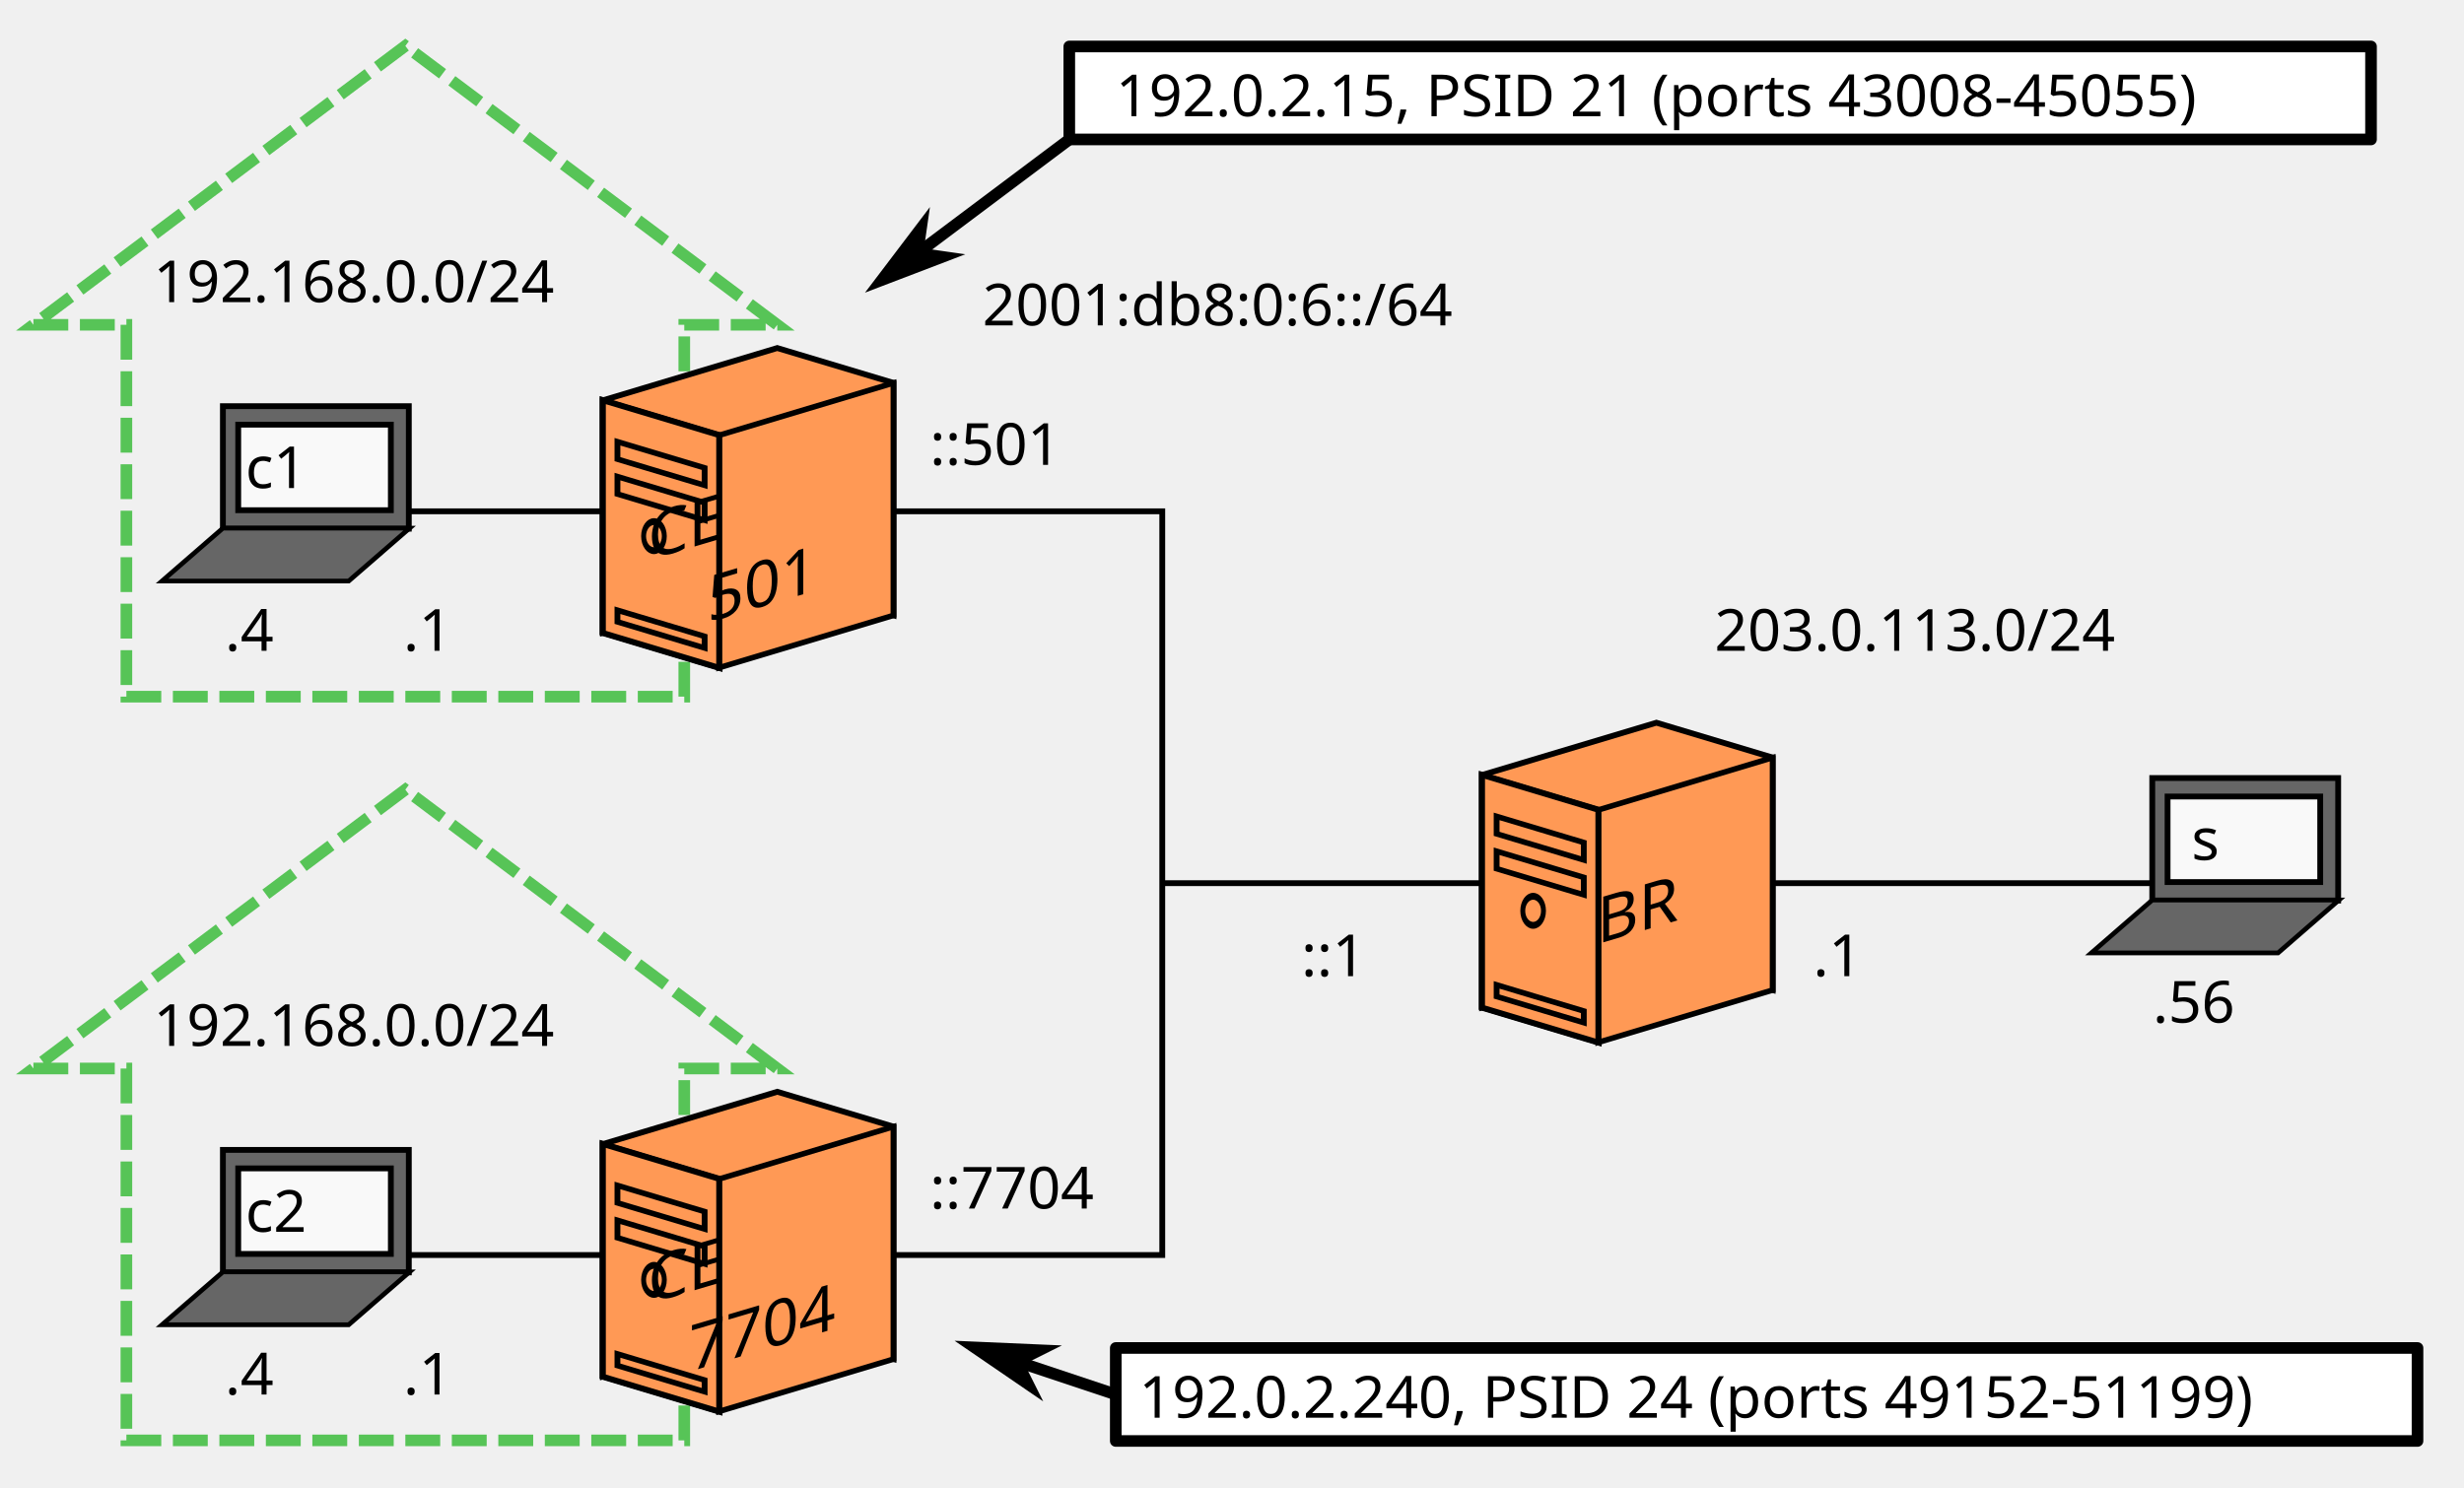
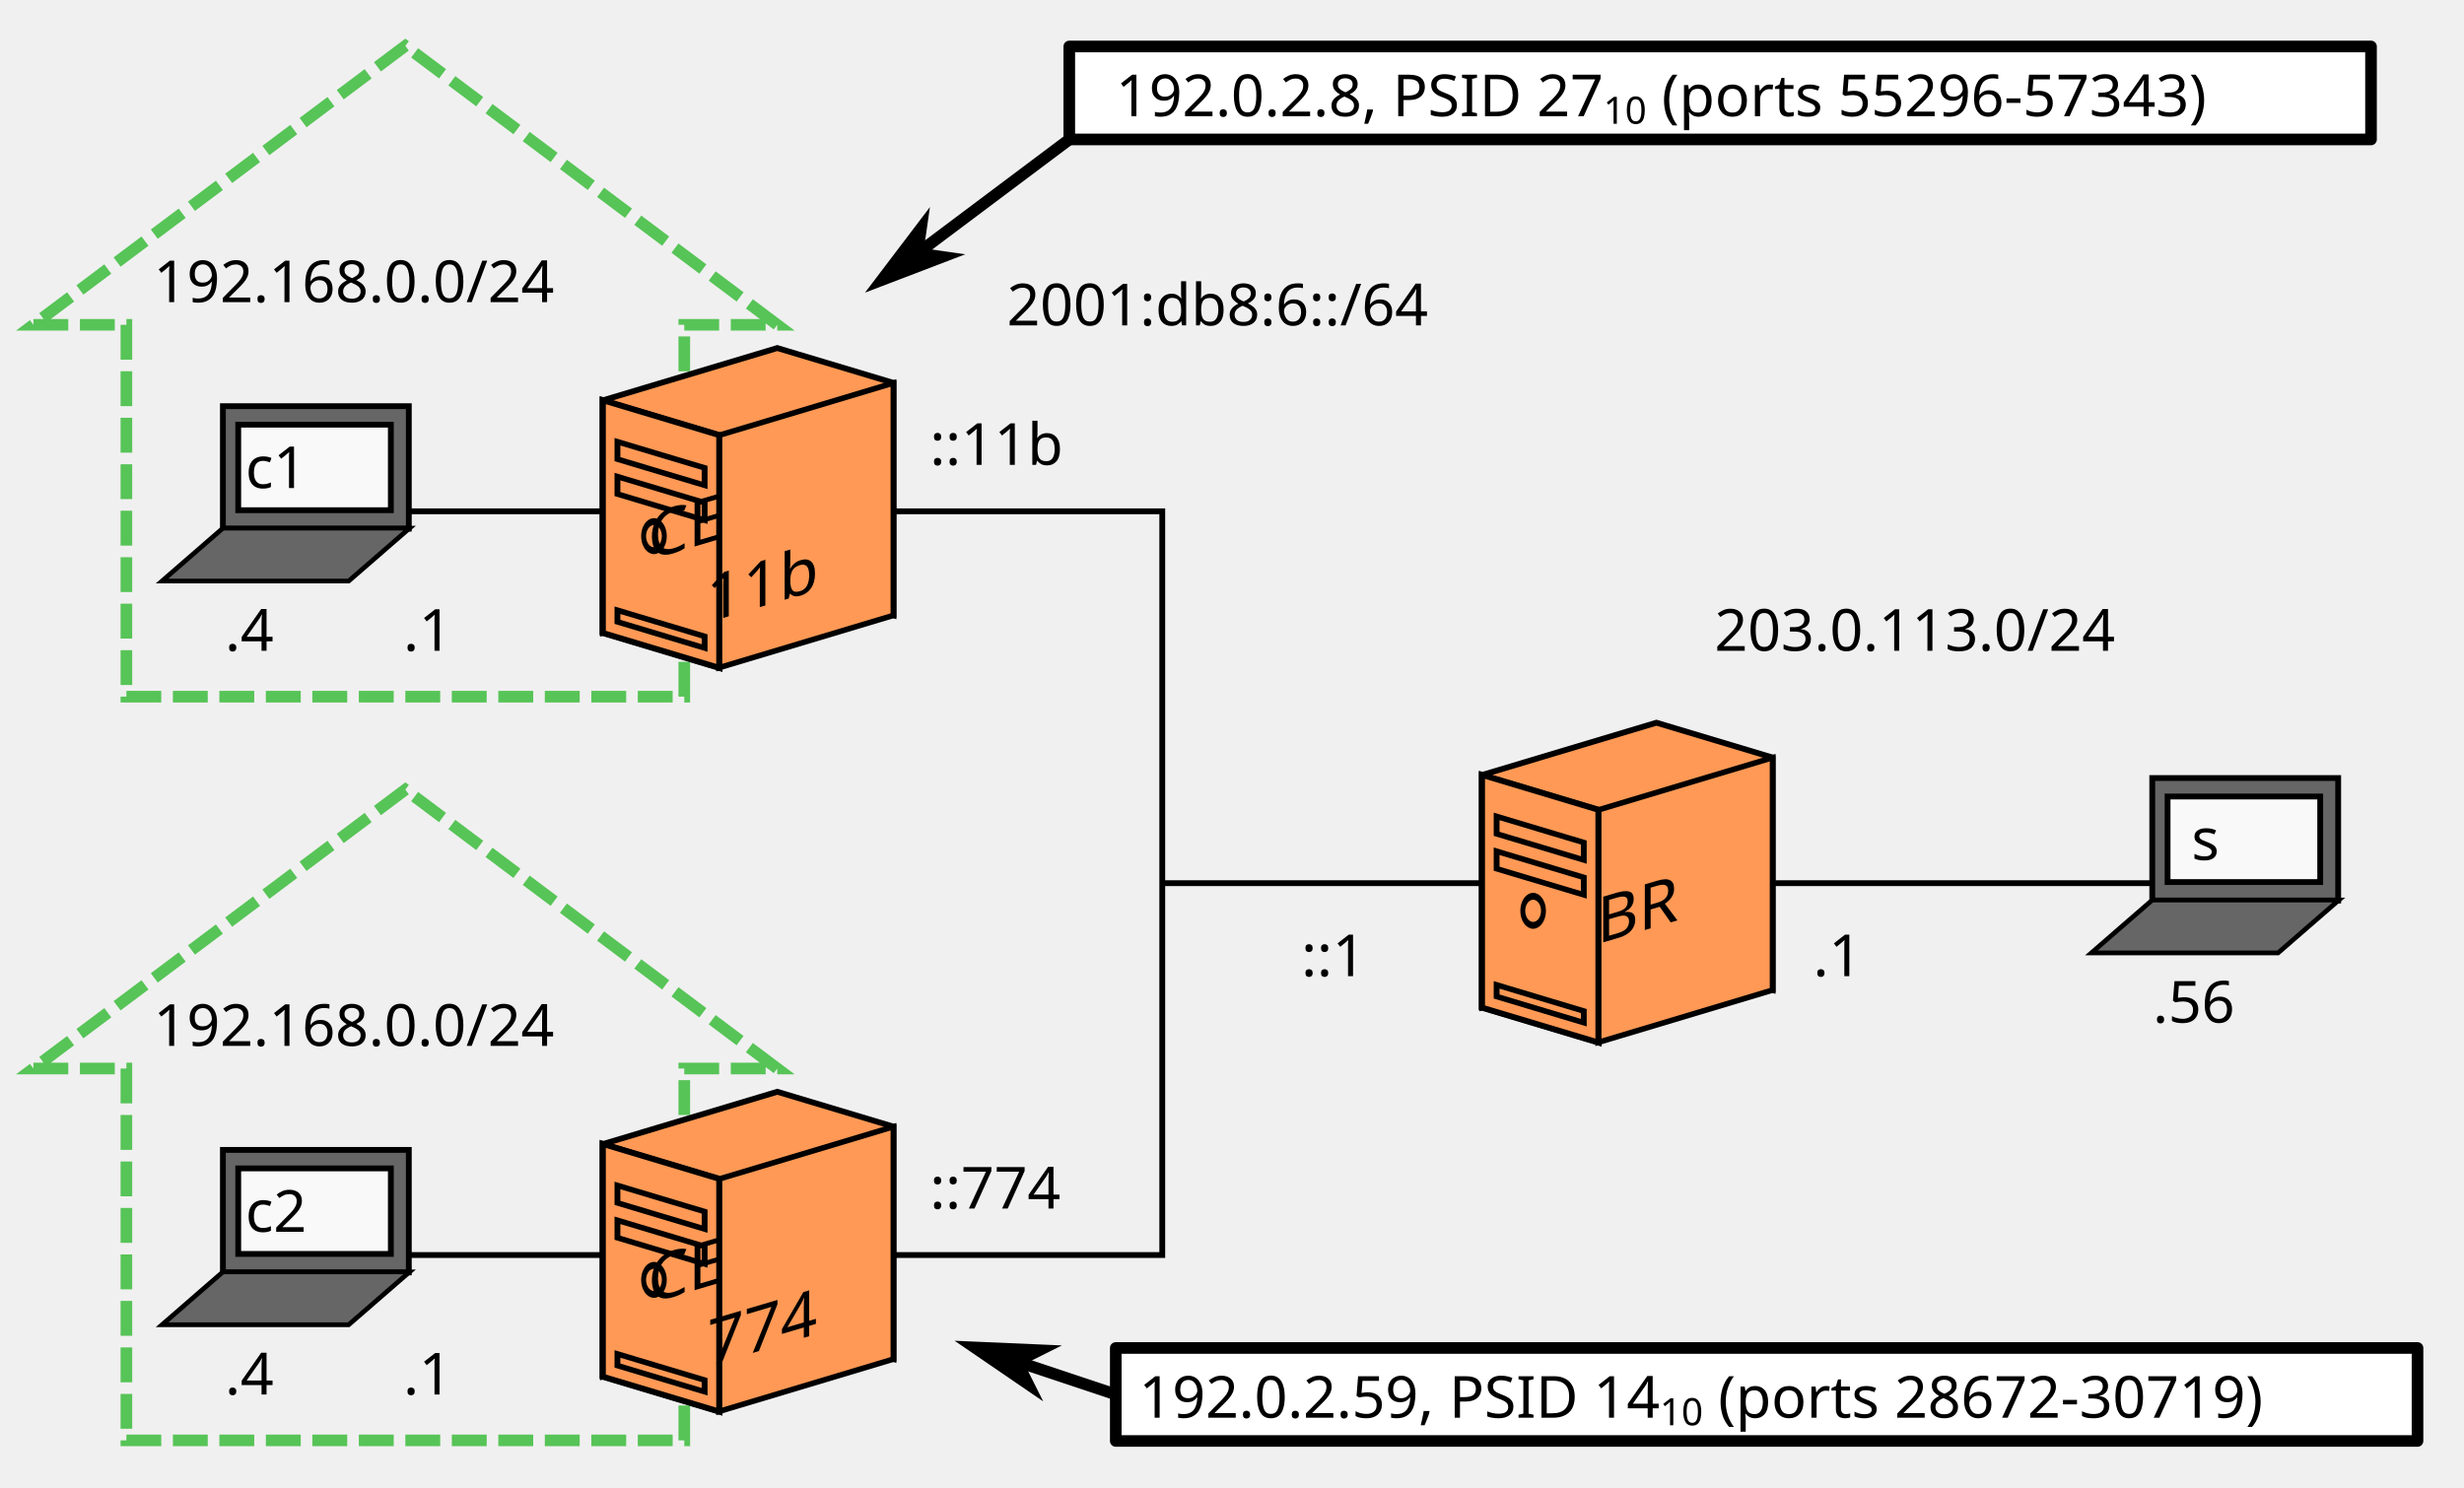
<svg xmlns="http://www.w3.org/2000/svg" xmlns:xlink="http://www.w3.org/1999/xlink" width="424" height="256" id="svg3053" version="1.1">
  <defs id="defs3055">
    <marker style="overflow:visible" id="marker1092" refX="0" refY="0" orient="auto">
      <path transform="matrix(-0.4,0,0,-0.4,-4,0)" style="fill:#000000;fill-opacity:1;fill-rule:evenodd;stroke:#000000;stroke-width:1pt;stroke-opacity:1" d="M 0,0 5,-5 -12.5,0 5,5 Z" id="path1090" />
    </marker>
    <marker style="overflow:visible" id="marker1026" refX="0" refY="0" orient="auto">
      <path transform="matrix(-0.4,0,0,-0.4,-4,0)" style="fill:#000000;fill-opacity:1;fill-rule:evenodd;stroke:#000000;stroke-width:1pt;stroke-opacity:1" d="M 0,0 5,-5 -12.5,0 5,5 Z" id="path1024" />
    </marker>
  </defs>
  <g id="layer1" transform="translate(0,-668.3622)" style="display:inline">
    <path style="fill:none;stroke:#000000;stroke-width:1px;stroke-linecap:butt;stroke-linejoin:miter;stroke-opacity:1" d="M 200,820.362 H 388" id="path1088" />
    <path style="fill:none;stroke:#000000;stroke-width:1px;stroke-linecap:butt;stroke-linejoin:miter;stroke-opacity:1" d="m 70,756.362 h 130 v 128 H 70" id="path1082" />
    <path id="rect1357" style="fill:#ffffff;stroke:#000000;stroke-width:2;stroke-linecap:square;stroke-linejoin:round;stroke-miterlimit:4;stroke-dasharray:none" d="m 192,900.362 h 224 v 16 H 192 Z" />
    <path id="rect1355" style="fill:#ffffff;stroke:#000000;stroke-width:2;stroke-linecap:square;stroke-linejoin:round;stroke-miterlimit:4;stroke-dasharray:none" d="m 184,676.362 h 224 v 16 H 184 Z" />
    <g id="g926">
      <use x="0" y="0" xlink:href="#g981" id="use1110" transform="translate(-332,-64)" width="100%" height="100%" />
      <path style="fill:none;stroke:#00aa00;stroke-width:2;stroke-linecap:butt;stroke-linejoin:miter;stroke-miterlimit:4;stroke-dasharray:6, 2;stroke-dashoffset:0;stroke-opacity:0.64" d="m 69.75,676.262 -64,48 h 16 v 64 h 96 v -64 h 16 z" id="path957" />
      <g transform="translate(103.75,533.6372)" style="display:inline" id="use3037">
        <path id="path3046" d="m 30,194.625 -30,9 v 40 l 30,-9 20,6 v -40 z" style="display:inline;fill:#ff9955;stroke:#000000;stroke-width:1;stroke-miterlimit:4;stroke-dasharray:none;stroke-dashoffset:0;stroke-opacity:1" />
        <rect transform="matrix(1,0.3,0,1,0,-796.3622)" y="1000" x="0" height="40" width="20" id="rect3048" style="display:inline;fill:#ffe680;stroke:#000000;stroke-width:1.145;stroke-miterlimit:4;stroke-dasharray:none;stroke-dashoffset:0;stroke-opacity:1" />
        <rect style="display:inline;fill:#ff9955;stroke:#000000;stroke-width:1;stroke-miterlimit:4;stroke-dasharray:none;stroke-dashoffset:0;stroke-opacity:1" id="rect3050" width="30" height="40" x="20" y="1012" transform="matrix(1,-0.3,0,1,0,-796.3622)" />
        <rect style="display:inline;fill:#ff9955;stroke:#000000;stroke-width:1;stroke-miterlimit:4;stroke-dasharray:none;stroke-dashoffset:0;stroke-opacity:1" id="rect3052" width="20" height="40" x="0" y="1000" transform="matrix(1,0.3,0,1,0,-796.3622)" />
        <rect transform="skewY(16.69924)" y="210" x="2.5" height="3" width="15" id="rect3054" style="display:inline;fill:none;stroke:#000000;stroke-width:1;stroke-miterlimit:4;stroke-dasharray:none;stroke-dashoffset:0;stroke-opacity:1" />
        <rect style="display:inline;fill:none;stroke:#000000;stroke-width:1;stroke-miterlimit:4;stroke-dasharray:none;stroke-dashoffset:0;stroke-opacity:1" id="rect3056" width="15" height="3" x="2.5" y="216" transform="skewY(16.69924)" />
        <rect transform="skewY(16.69924)" y="239" x="2.5" height="2" width="15" id="rect3058" style="display:inline;fill:none;stroke:#000000;stroke-width:1;stroke-miterlimit:4;stroke-dasharray:none;stroke-dashoffset:0;stroke-opacity:1" />
        <circle transform="matrix(0.7130212,0,0,1,2.008852,0)" id="path3060" style="fill:none;stroke:#000000;stroke-width:1.184;stroke-miterlimit:4;stroke-dasharray:none;stroke-dashoffset:0;stroke-opacity:1" cx="9.5" cy="227" r="2.5" />
      </g>
      <text xml:space="preserve" style="font-size:10px;line-height:1.25;font-family:sans-serif;text-align:center;letter-spacing:0px;text-anchor:middle" x="70" y="720.362" id="text1086">
        <tspan id="tspan1084" x="70" y="720.362">192.168.0.0/24</tspan>
      </text>
      <text xml:space="preserve" style="font-size:10px;line-height:1.25;font-family:sans-serif;text-align:center;letter-spacing:0px;text-anchor:middle" x="52" y="780.362" id="text901">
        <tspan id="tspan899" x="52" y="780.362">.4</tspan>
      </text>
      <text xml:space="preserve" style="font-size:10px;line-height:1.25;font-family:sans-serif;text-align:end;letter-spacing:0px;text-anchor:end" x="96" y="780.362" id="text905">
        <tspan id="tspan903" x="96" y="780.362">.1</tspan>
      </text>
    </g>
    <text transform="skewY(-16.47662)" xml:space="preserve" style="font-style:normal;font-weight:normal;line-height:0%;font-family:sans-serif;text-align:center;letter-spacing:0px;word-spacing:0px;text-anchor:middle;fill:#000000;fill-opacity:1;stroke:none" x="138.973" y="797.771" id="text3039">
      <tspan id="tspan3041" x="138.973" y="797.771" style="font-size:11px;line-height:1.25;font-family:sans-serif">CE<tspan style="font-size:65%;baseline-shift:sub" id="tspan928" />
      </tspan>
-       <tspan x="138.973" y="811.521" style="font-size:11px;line-height:1.25;font-family:sans-serif" id="tspan970">501</tspan>
+       <tspan x="138.973" y="811.521" style="font-size:11px;line-height:1.25;font-family:sans-serif" id="tspan970">11b</tspan>
    </text>
    <use x="0" y="0" xlink:href="#use3037" id="use888" style="display:inline" transform="translate(151.2861,64.48261)" width="100%" height="100%" />
    <text transform="skewY(-16.47662)" xml:space="preserve" style="font-style:normal;font-weight:normal;line-height:0%;font-family:sans-serif;text-align:center;letter-spacing:0px;word-spacing:0px;text-anchor:middle;display:inline;fill:#000000;fill-opacity:1;stroke:none" x="289.621" y="912.145" id="text894">
      <tspan id="tspan892" x="289.621" y="912.145" style="font-size:11px;line-height:1.25;font-family:sans-serif">BR</tspan>
    </text>
    <use x="0" y="0" xlink:href="#g926" id="use932" transform="translate(0,128)" width="100%" height="100%" />
    <text transform="skewY(-16.47662)" xml:space="preserve" style="font-style:normal;font-weight:normal;line-height:0%;font-family:sans-serif;text-align:center;letter-spacing:0px;word-spacing:0px;text-anchor:middle;fill:#000000;fill-opacity:1;stroke:none" x="138.973" y="925.771" id="text944">
      <tspan id="tspan942" x="138.973" y="925.771" style="font-size:11px;line-height:1.25;font-family:sans-serif">CE<tspan style="font-size:65%;baseline-shift:sub" id="tspan940" />
      </tspan>
-       <tspan x="138.973" y="939.521" style="font-size:11px;line-height:1.25;font-family:sans-serif" id="tspan972">7704</tspan>
+       <tspan x="138.973" y="939.521" style="font-size:11px;line-height:1.25;font-family:sans-serif" id="tspan972">774</tspan>
    </text>
    <text xml:space="preserve" style="font-size:10px;line-height:1.25;font-family:sans-serif;text-align:start;letter-spacing:0px;text-anchor:start" x="192" y="688.362" id="text891">
-       <tspan id="tspan889" x="192" y="688.362">192.0.2.15, PSID 21 (ports 43008-45055)</tspan>
+       <tspan id="tspan889" x="192" y="688.362">192.0.2.8, PSID 27<tspan style="font-size:65%;baseline-shift:sub" id="tspan911">10</tspan> (ports 55296-57343)</tspan>
    </text>
    <text xml:space="preserve" style="font-size:10px;line-height:1.25;font-family:sans-serif;letter-spacing:0px" x="196" y="912.362" id="text899">
-       <tspan id="tspan897" x="196" y="912.362">192.0.2.240, PSID 24 (ports 49152-51199)</tspan>
+       <tspan id="tspan897" x="196" y="912.362">192.0.2.59, PSID 14<tspan style="font-size:65%;baseline-shift:sub" id="tspan913">10</tspan> (ports 28672-30719)</tspan>
    </text>
    <path style="fill:none;stroke:#000000;stroke-width:2;stroke-linecap:butt;stroke-linejoin:miter;stroke-miterlimit:4;stroke-dasharray:none;stroke-opacity:1;marker-end:url(#marker1092)" d="m 184,692.362 -32,24" id="path909" />
    <path style="fill:none;stroke:#000000;stroke-width:2;stroke-linecap:butt;stroke-linejoin:miter;stroke-miterlimit:4;stroke-dasharray:none;stroke-opacity:1;marker-end:url(#marker1026)" d="m 192,908.362 -24,-8" id="use1427" />
    <g id="g981" transform="translate(298.0186,105.4026)" style="display:inline">
      <rect style="fill:#666666;stroke:#000000;stroke-width:1;stroke-miterlimit:4;stroke-dasharray:none" id="rect3143-8" width="31.991" height="21.085" x="72.338" y="696.866" />
      <rect style="fill:#666666;stroke:#000000;stroke-width:1.235;stroke-miterlimit:4;stroke-dasharray:none" id="rect3145-1" width="32.12" height="13.879" x="899.143" y="1094.953" transform="matrix(1,0,-0.7551013,0.6556081,0,0)" />
      <rect style="fill:#f9f9f9;stroke:#000000;stroke-width:1;stroke-miterlimit:4;stroke-dasharray:none" id="rect3147-4" width="26.266" height="14.723" x="74.973" y="700.047" />
    </g>
    <text xml:space="preserve" style="font-size:10px;line-height:1.25;font-family:sans-serif;text-align:center;letter-spacing:0px;text-anchor:middle" x="54" y="752.362" id="text1118">
      <tspan id="tspan1116" x="54" y="752.362">c1</tspan>
    </text>
    <text xml:space="preserve" style="font-size:10px;line-height:1.25;font-family:sans-serif;text-align:center;letter-spacing:0px;text-anchor:middle" x="54" y="880.362" id="text1122">
      <tspan id="tspan1120" x="54" y="880.362">c2</tspan>
    </text>
    <text xml:space="preserve" style="font-size:10px;line-height:1.25;font-family:sans-serif;text-align:center;letter-spacing:0px;text-anchor:middle" x="386" y="816.362" id="text1126">
      <tspan id="tspan1124" x="386" y="816.362">s</tspan>
    </text>
    <text xml:space="preserve" style="font-size:10px;line-height:1.25;font-family:sans-serif;text-align:center;letter-spacing:0px;text-anchor:middle" x="384" y="844.362" id="text1130">
      <tspan id="tspan1128" x="384" y="844.362">.56</tspan>
    </text>
-     <text xml:space="preserve" style="display:inline;font-size:10px;line-height:1.25;font-family:sans-serif;text-align:end;letter-spacing:0px;text-anchor:end" x="248" y="836.362" id="text909">
+     <text xml:space="preserve" style="font-size:10px;line-height:1.25;font-family:sans-serif;text-align:end;letter-spacing:0px;text-anchor:end;display:inline" x="248" y="836.362" id="text909">
      <tspan id="tspan907" x="248" y="836.362">::1</tspan>
    </text>
    <text xml:space="preserve" style="font-size:10px;line-height:1.25;font-family:sans-serif;letter-spacing:0px" x="160" y="748.362" id="text919">
-       <tspan id="tspan917" x="160" y="748.362">::501</tspan>
+       <tspan id="tspan917" x="160" y="748.362">::11b</tspan>
    </text>
    <text xml:space="preserve" style="font-size:10px;line-height:1.25;font-family:sans-serif;letter-spacing:0px" x="160" y="876.362" id="text923">
-       <tspan id="tspan921" x="160" y="876.362">::7704</tspan>
+       <tspan id="tspan921" x="160" y="876.362">::774</tspan>
    </text>
    <text xml:space="preserve" style="font-size:10px;line-height:1.25;font-family:sans-serif;text-align:center;letter-spacing:0px;text-anchor:middle" x="216" y="724.362" id="text927">
-       <tspan id="tspan925" x="216" y="724.362">2001:db8:0:6::/64</tspan>
+       <tspan id="tspan925" x="216" y="724.362">2001:db8:6::/64</tspan>
    </text>
    <text xml:space="preserve" style="font-size:10px;line-height:1.25;font-family:sans-serif;letter-spacing:0px" x="312" y="836.362" id="text949">
      <tspan id="tspan947" x="312" y="836.362">.1</tspan>
    </text>
    <text xml:space="preserve" style="font-size:10px;line-height:1.25;font-family:sans-serif;text-align:center;letter-spacing:0px;text-anchor:middle" x="336" y="780.362" id="text953">
      <tspan id="tspan951" x="336" y="780.362">203.0.113.0/24</tspan>
    </text>
  </g>
</svg>
